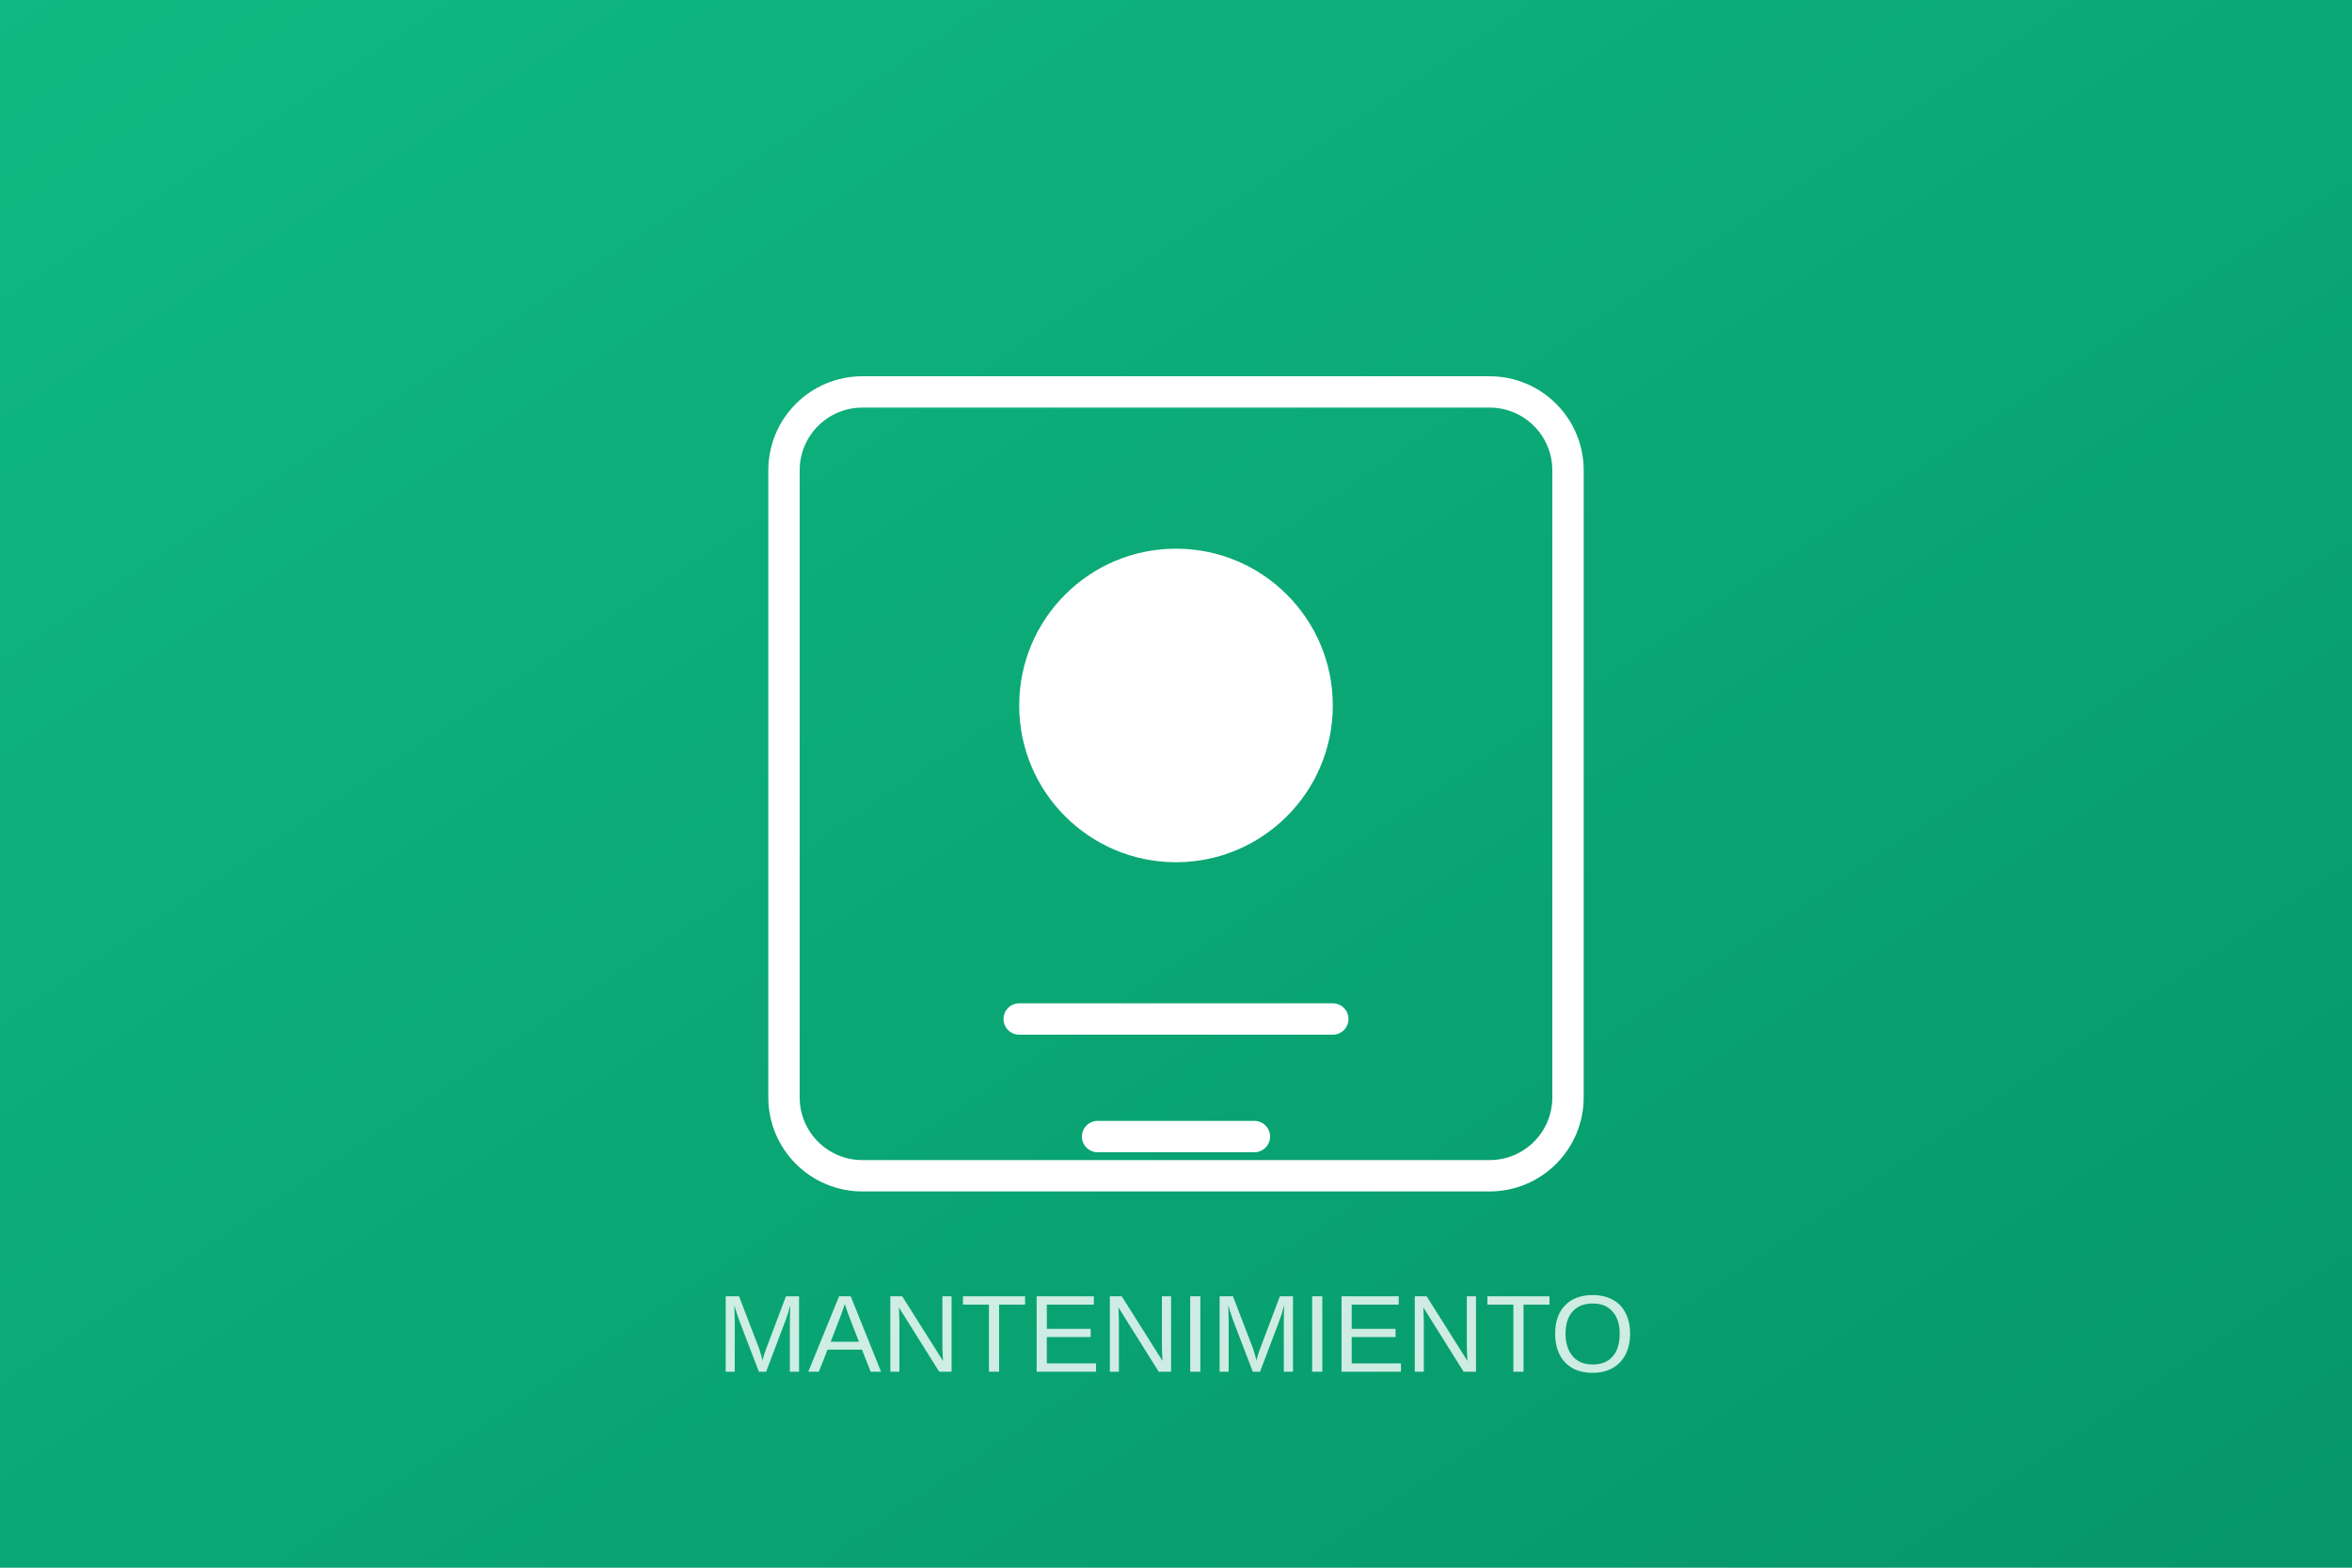
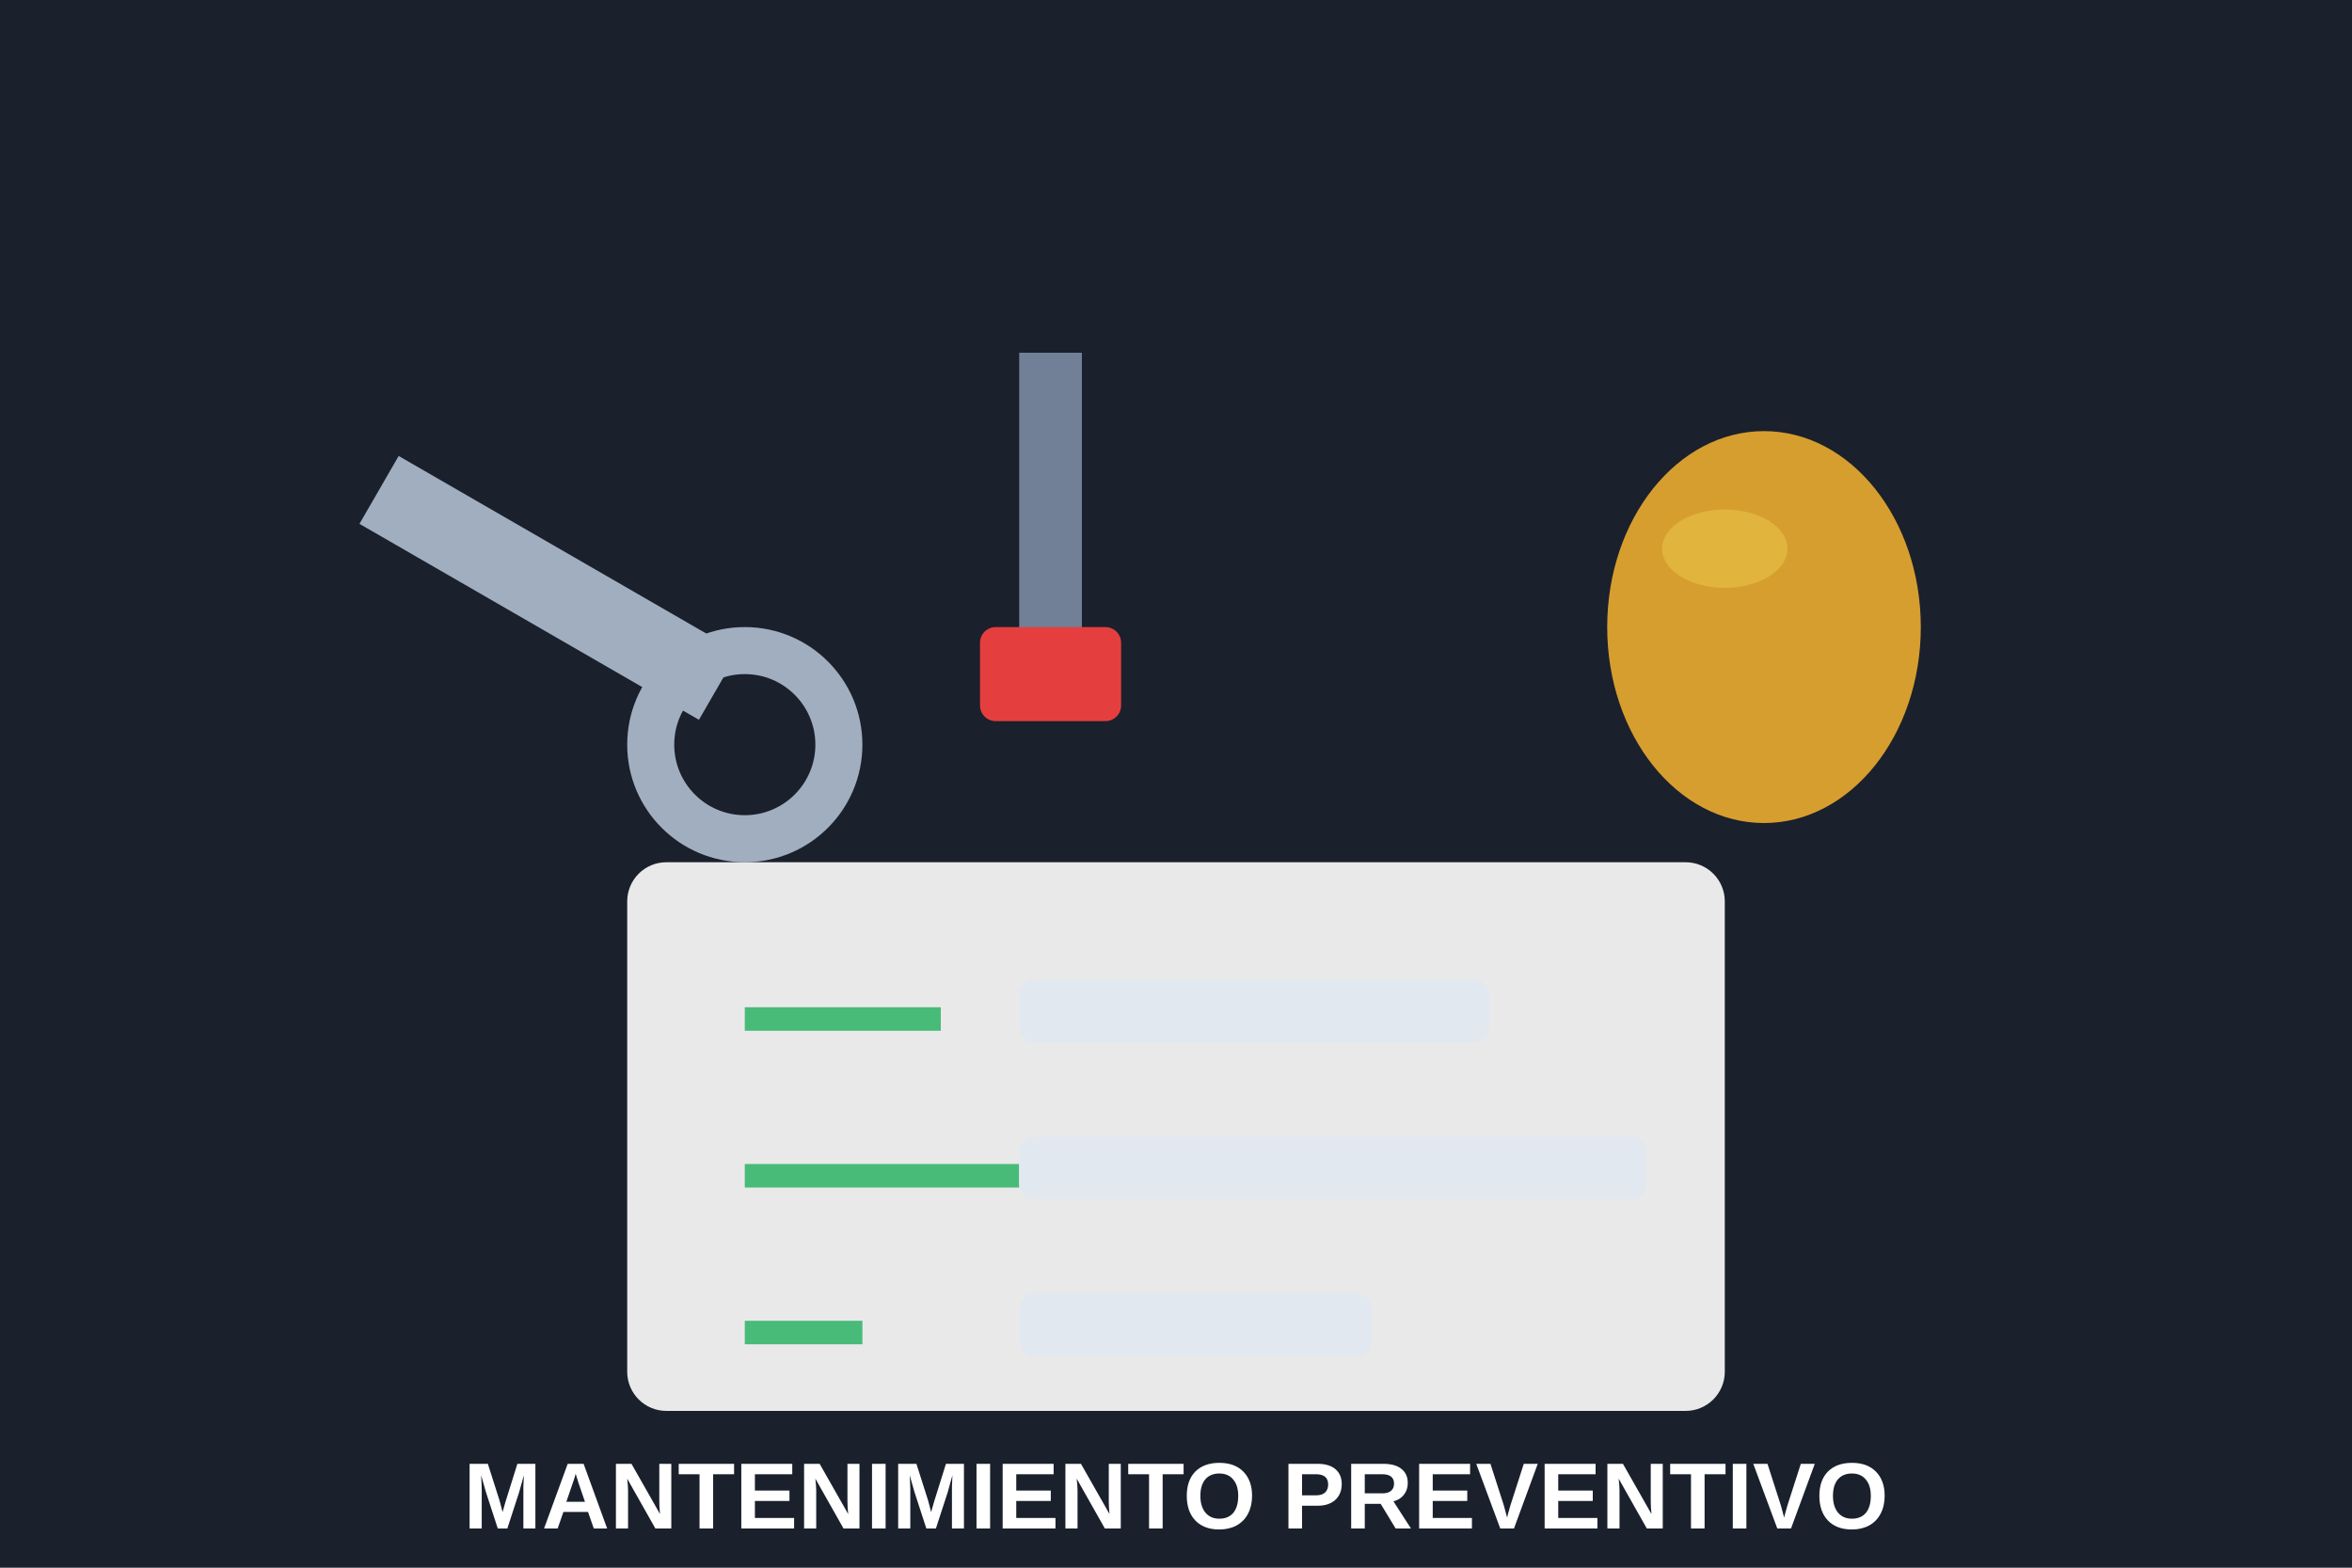
<svg xmlns="http://www.w3.org/2000/svg" viewBox="0 0 300 200">
  <defs>
-     <linearGradient id="grad" x1="0%" y1="0%" x2="100%" y2="100%">
-       <stop offset="0%" style="stop-color:#10B981" />
-       <stop offset="100%" style="stop-color:#059669" />
+     <linearGradient id="wrenchgrad" x1="0%" y1="0%" x2="100%" y2="100%">
+       <stop offset="0%" style="stop-color:#48BB78" />
+       <stop offset="100%" style="stop-color:#276749" />
    </linearGradient>
  </defs>
-   <rect width="300" height="200" fill="url(#grad)" />
-   <rect x="100" y="50" width="100" height="100" rx="10" fill="none" stroke="white" stroke-width="4" />
-   <circle cx="150" cy="90" r="20" fill="white" />
-   <line x1="130" y1="130" x2="170" y2="130" stroke="white" stroke-width="4" stroke-linecap="round" />
-   <line x1="140" y1="145" x2="160" y2="145" stroke="white" stroke-width="4" stroke-linecap="round" />
-   <text x="150" y="175" font-family="Arial" font-size="14" fill="white" text-anchor="middle" opacity="0.8">MANTENIMIENTO</text>
+   <rect width="300" height="200" fill="#1a202c" />
+   <g transform="translate(40, 50)">
+     <rect x="5" y="20" width="50" height="10" fill="#A0AEC0" transform="rotate(30 30 25)" />
+     <circle cx="55" cy="45" r="12" fill="none" stroke="#A0AEC0" stroke-width="6" />
+   </g>
+   <g transform="translate(120, 45)">
+     <rect x="10" y="0" width="8" height="40" fill="#718096" />
+     <rect x="5" y="35" width="18" height="12" rx="2" fill="#E53E3E" />
+   </g>
+   <g transform="translate(200, 50)">
+     <ellipse cx="25" cy="30" rx="20" ry="25" fill="#D69E2E" />
+     <ellipse cx="20" cy="20" rx="8" ry="5" fill="#ECC94B" opacity="0.5" />
+   </g>
+   <rect x="80" y="110" width="140" height="70" rx="5" fill="white" opacity="0.9" />
+   <line x1="95" y1="130" x2="120" y2="130" stroke="#48BB78" stroke-width="3" />
+   <line x1="95" y1="150" x2="130" y2="150" stroke="#48BB78" stroke-width="3" />
+   <line x1="95" y1="170" x2="110" y2="170" stroke="#48BB78" stroke-width="3" />
+   <rect x="130" y="125" width="60" height="8" rx="2" fill="#E2E8F0" />
+   <rect x="130" y="145" width="80" height="8" rx="2" fill="#E2E8F0" />
+   <rect x="130" y="165" width="45" height="8" rx="2" fill="#E2E8F0" />
+   <text x="150" y="195" text-anchor="middle" fill="white" font-family="Arial" font-size="12" font-weight="bold">MANTENIMIENTO PREVENTIVO</text>
</svg>
